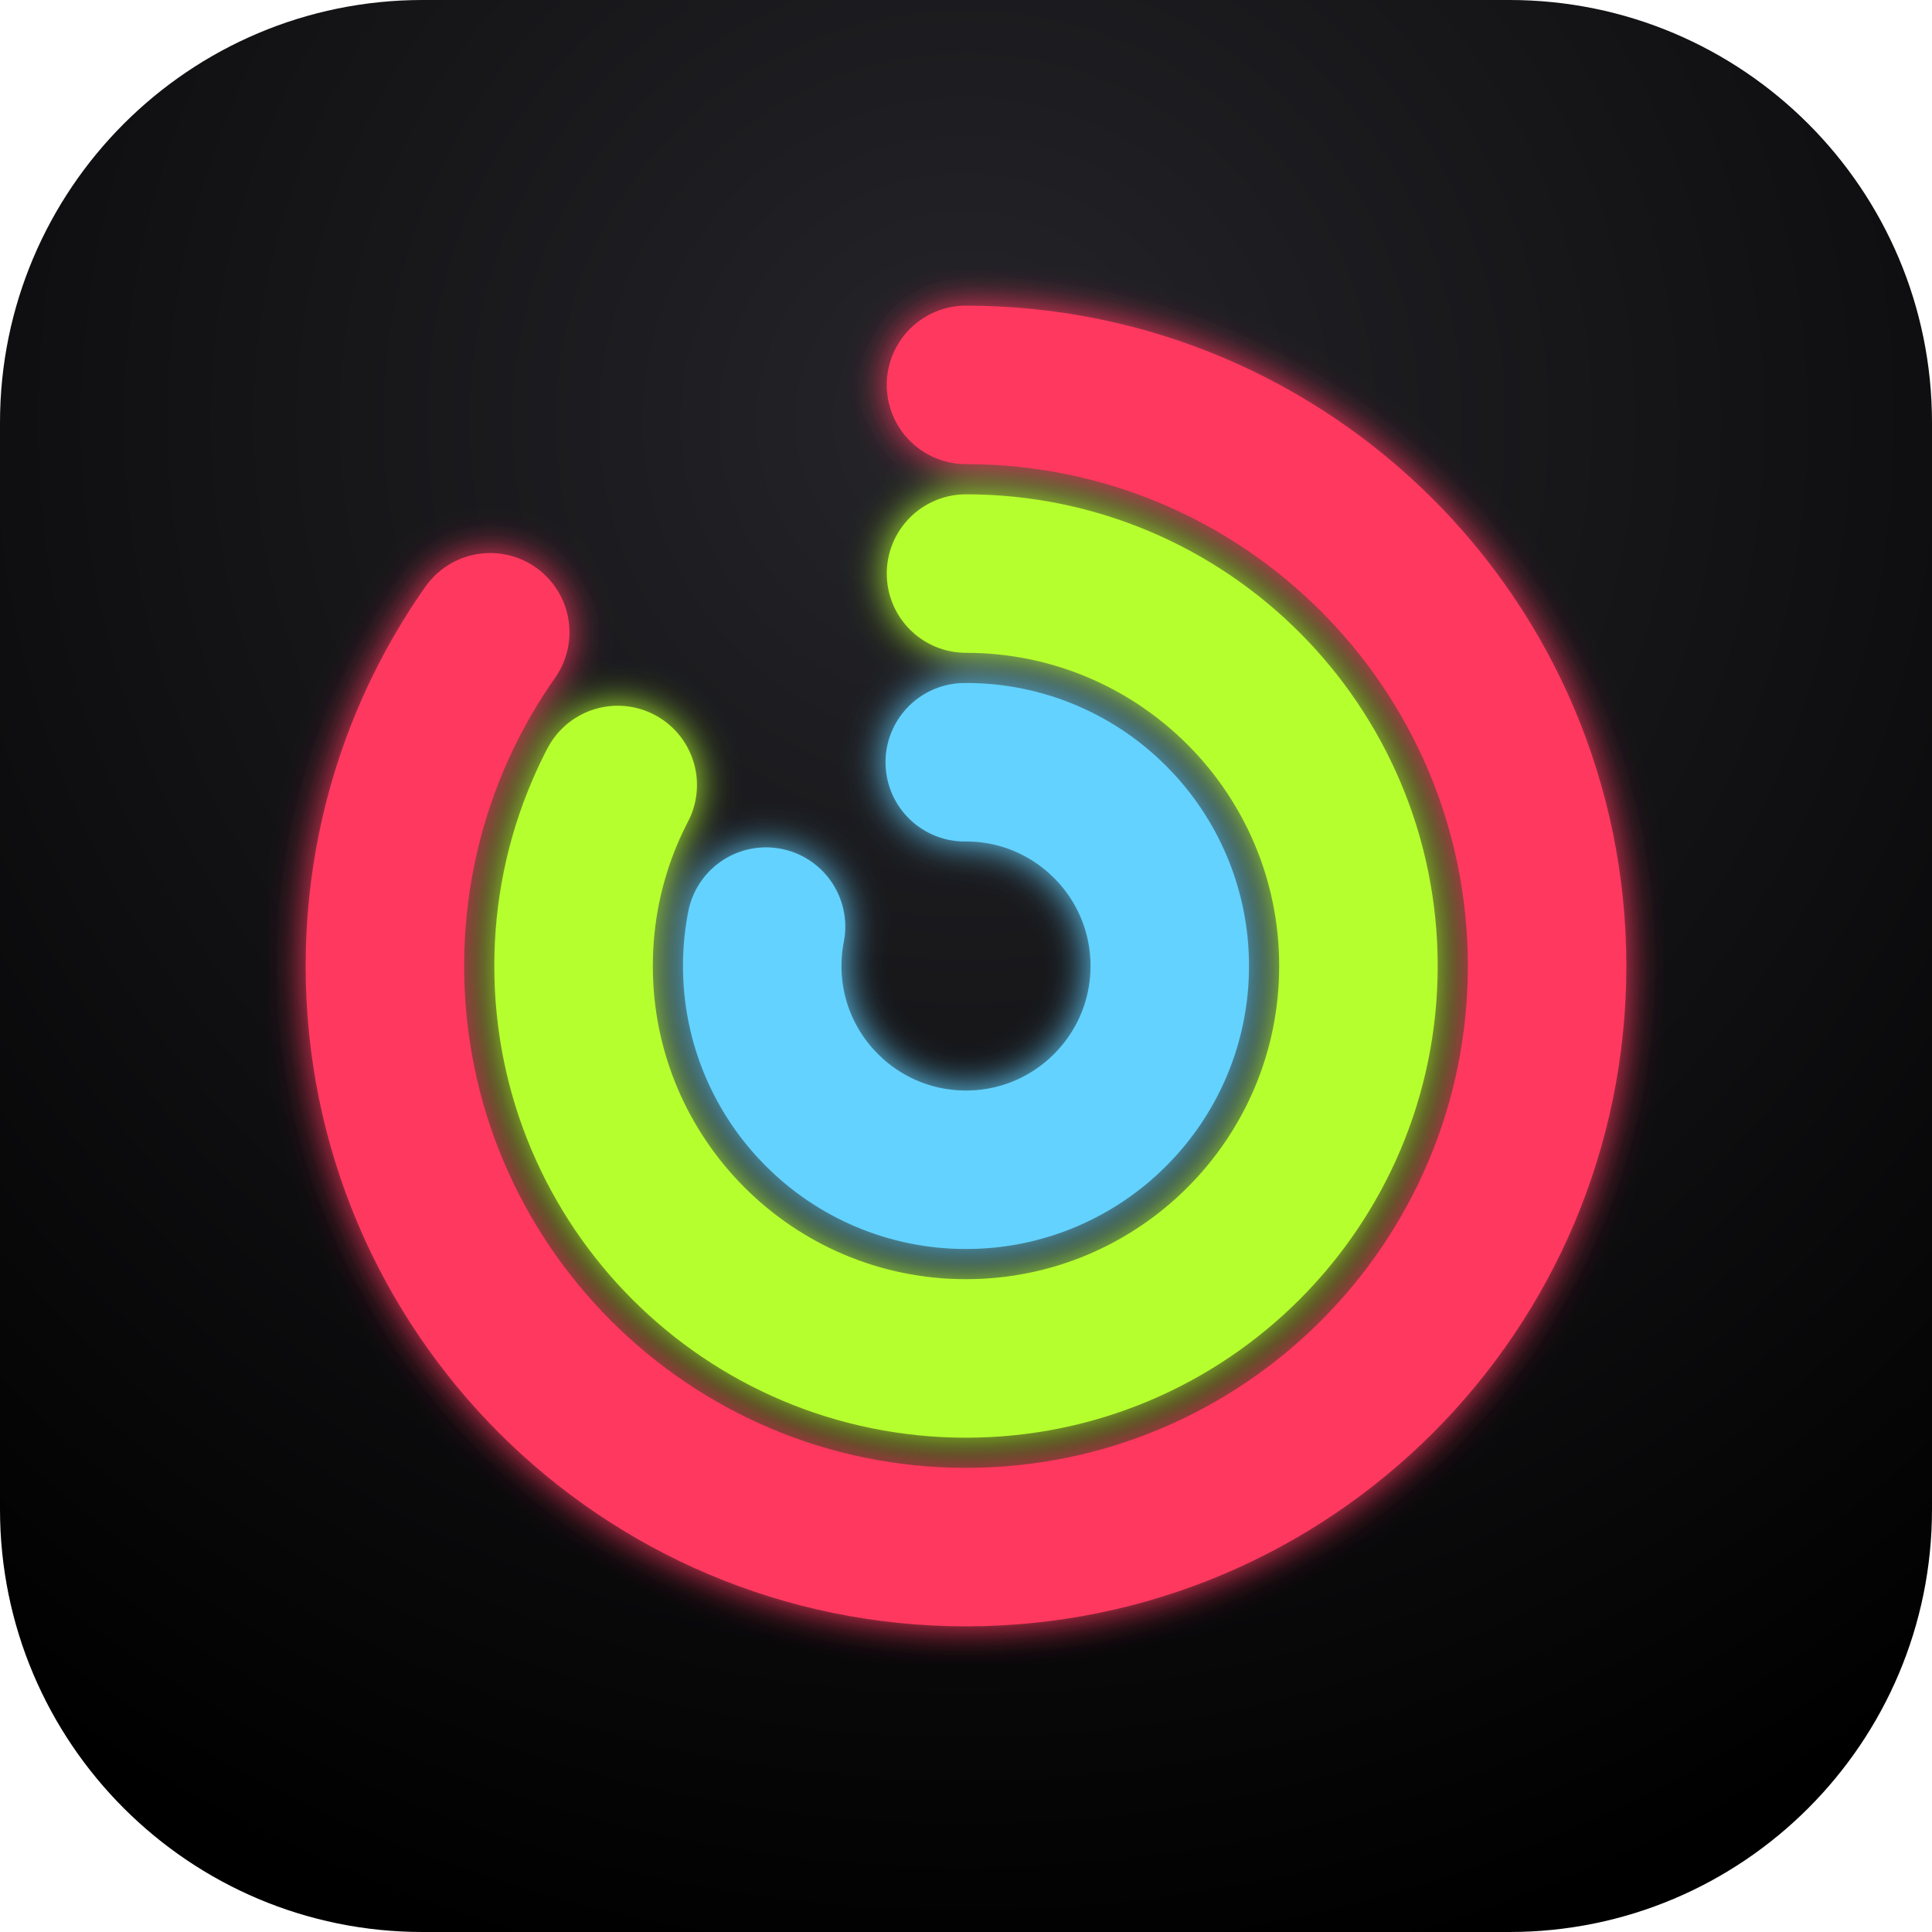
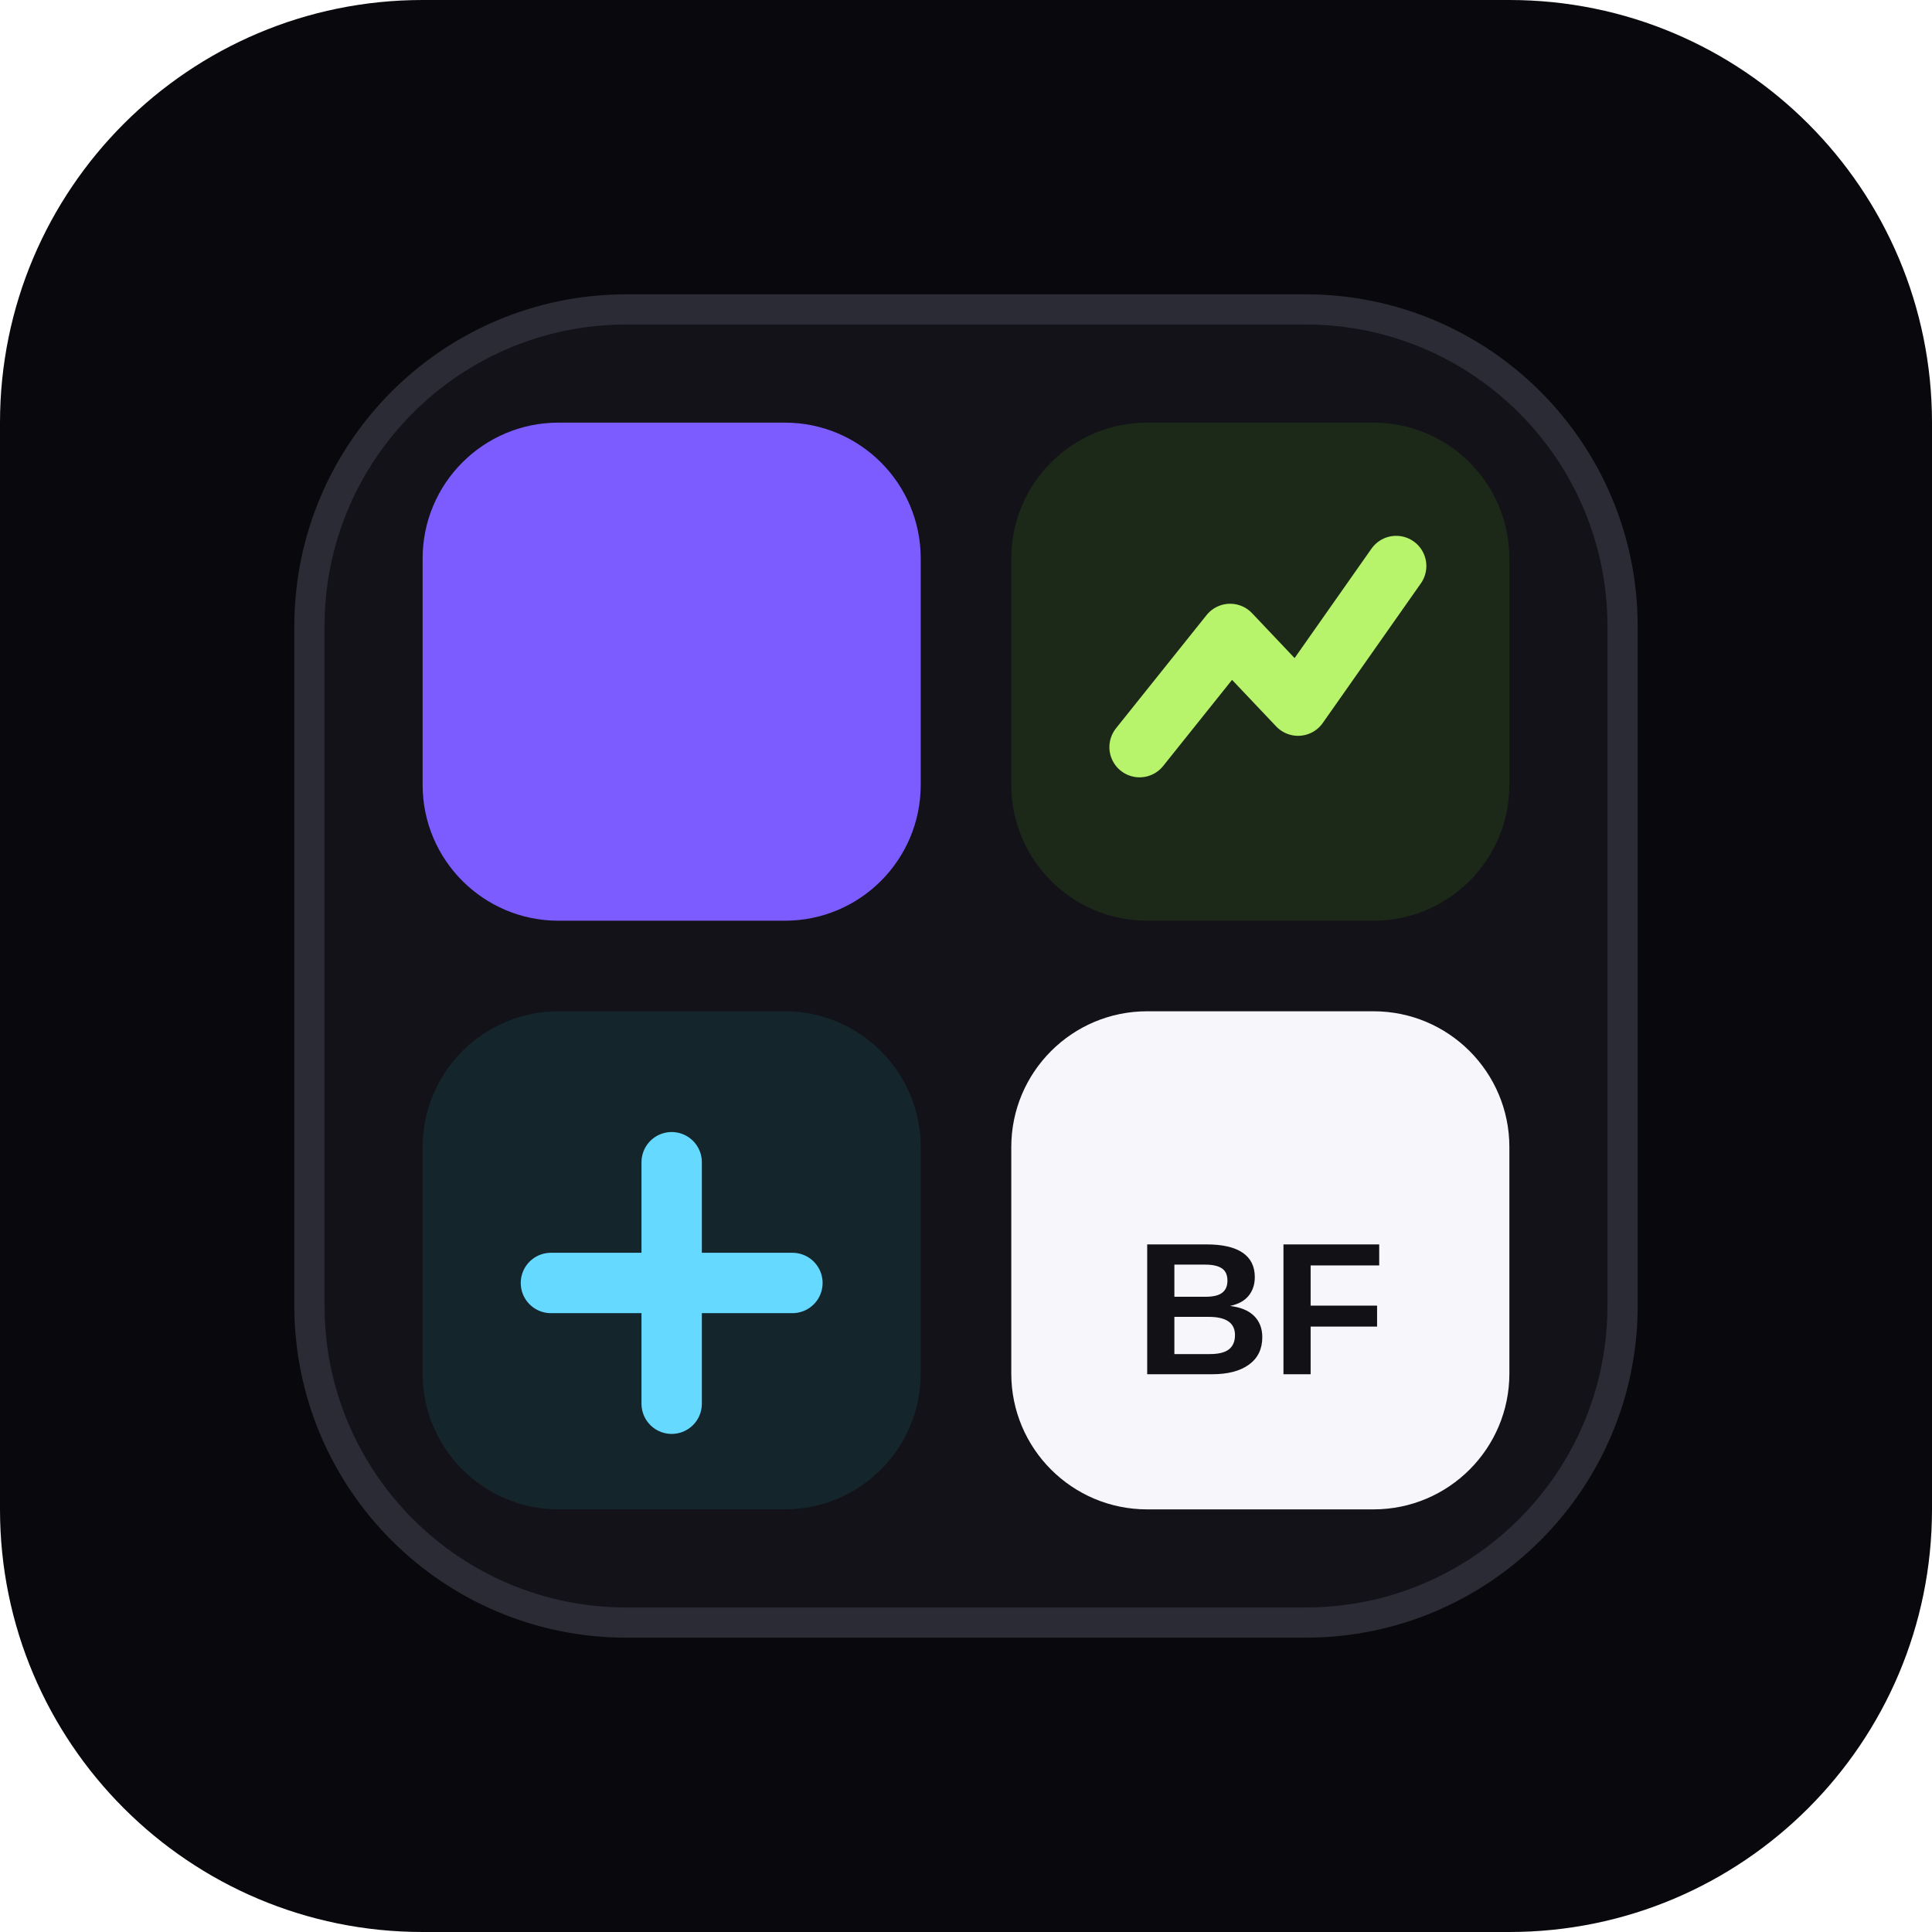
<svg xmlns="http://www.w3.org/2000/svg" viewBox="0 0 512 512">
-   <defs>
-     <radialGradient id="bg" cx="50%" cy="22%" r="82%">
-       <stop offset="0" stop-color="#25252a" />
-       <stop offset="1" stop-color="#000000" />
-     </radialGradient>
-     <filter id="g">
-       <feGaussianBlur stdDeviation="5" result="b" />
-       <feMerge>
-         <feMergeNode in="b" />
-         <feMergeNode in="SourceGraphic" />
-       </feMerge>
-     </filter>
-   </defs>
-   <rect width="512" height="512" rx="112" fill="url(#bg)" />
-   <g fill="none" stroke-linecap="round" filter="url(#g)" transform="rotate(-90 256 256)">
-     <circle cx="256" cy="256" r="154" stroke="#ff375f" stroke-width="42" stroke-dasharray="820 148" />
-     <circle cx="256" cy="256" r="104" stroke="#b6ff2e" stroke-width="42" stroke-dasharray="540 114" />
-     <circle cx="256" cy="256" r="54" stroke="#64d2ff" stroke-width="42" stroke-dasharray="265 74" />
-   </g>
+   <rect width="512" height="512" rx="112" fill="#09090d" />
+   <rect x="82" y="82" width="348" height="348" rx="84" fill="#121218" stroke="#2b2b36" stroke-width="8" />
+   <rect x="112" y="112" width="132" height="132" rx="36" fill="#7c5cff" />
+   <rect x="268" y="112" width="132" height="132" rx="36" fill="#1c2818" />
+   <path d="M302 198l24-30 18 19 26-37" fill="none" stroke="#b7f36b" stroke-width="16" stroke-linecap="round" stroke-linejoin="round" />
+   <rect x="112" y="268" width="132" height="132" rx="36" fill="#14252c" />
+   <path d="M146 340h64M178 308v64" stroke="#65d9ff" stroke-width="16" stroke-linecap="round" />
+   <rect x="268" y="268" width="132" height="132" rx="36" fill="#f7f6fb" />
+   <text x="334" y="350" fill="#111116" font-family="Arial, sans-serif" font-size="50" font-weight="900" text-anchor="middle" dominant-baseline="middle">BF</text>
</svg>
